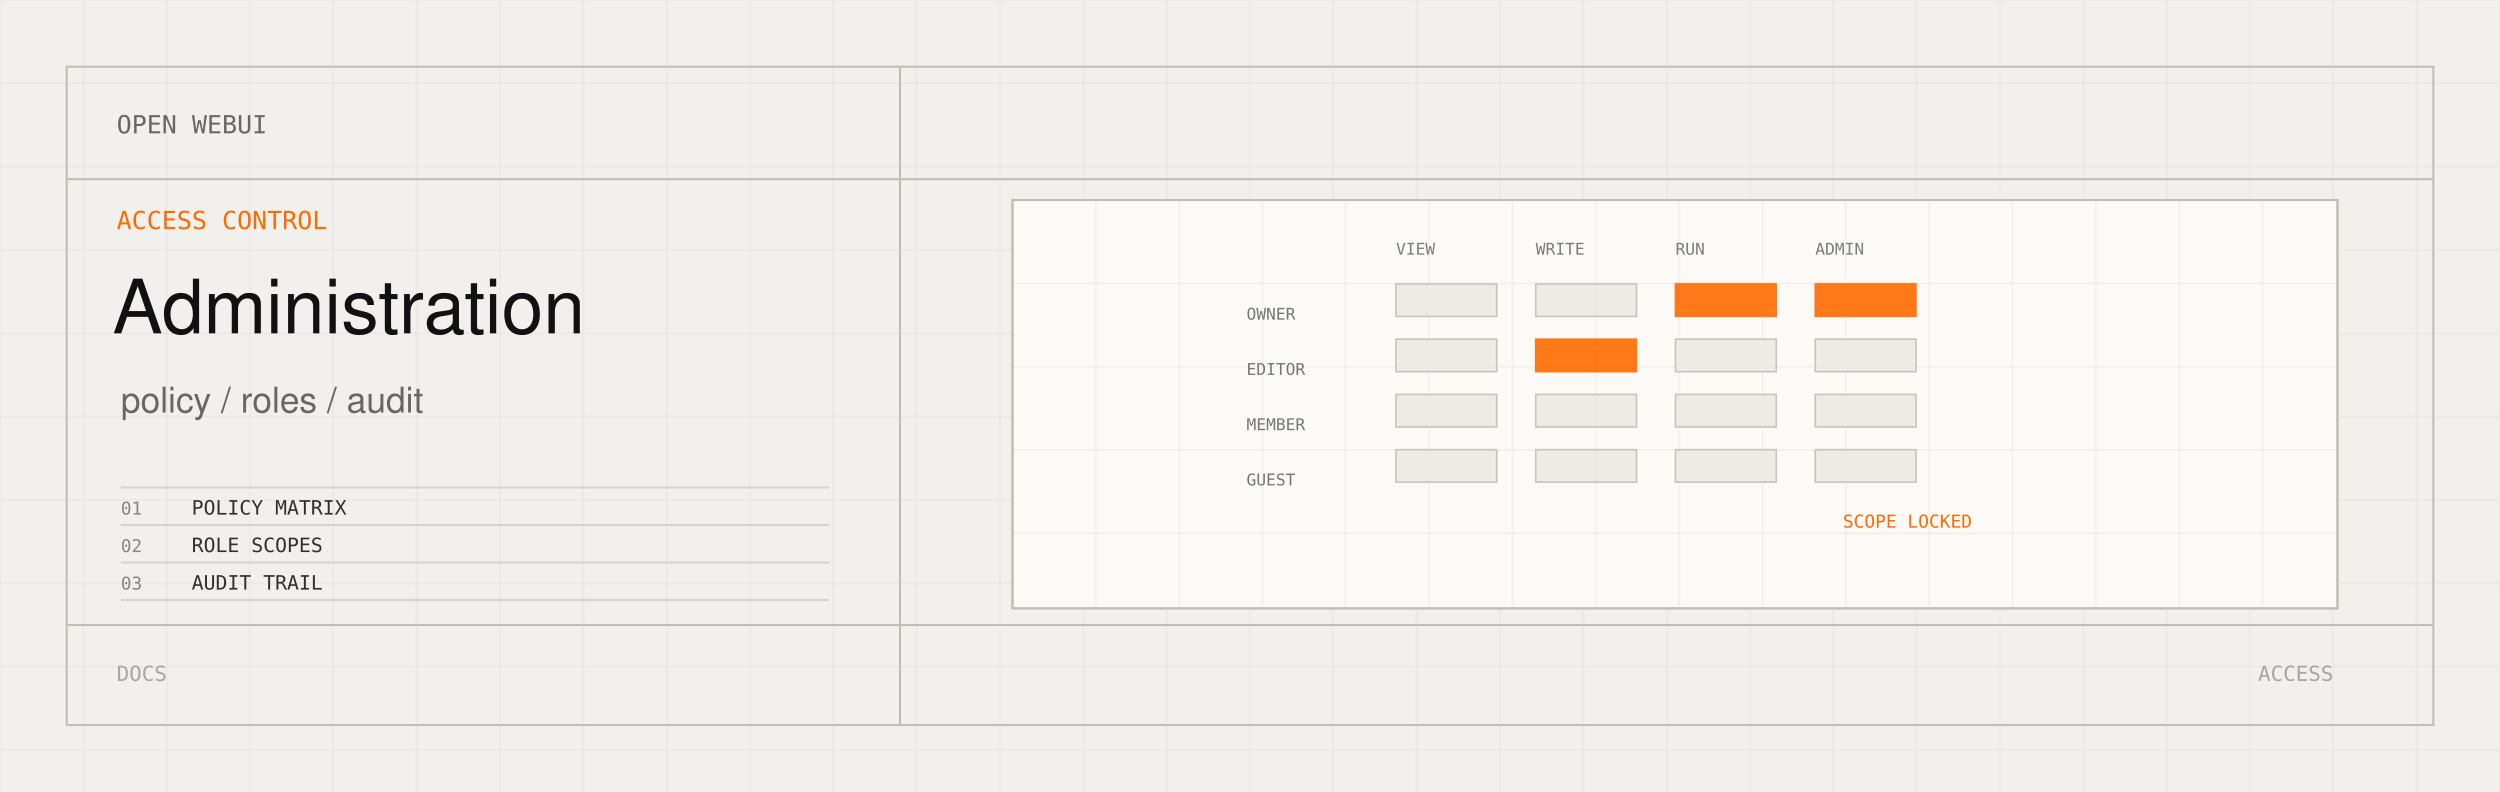
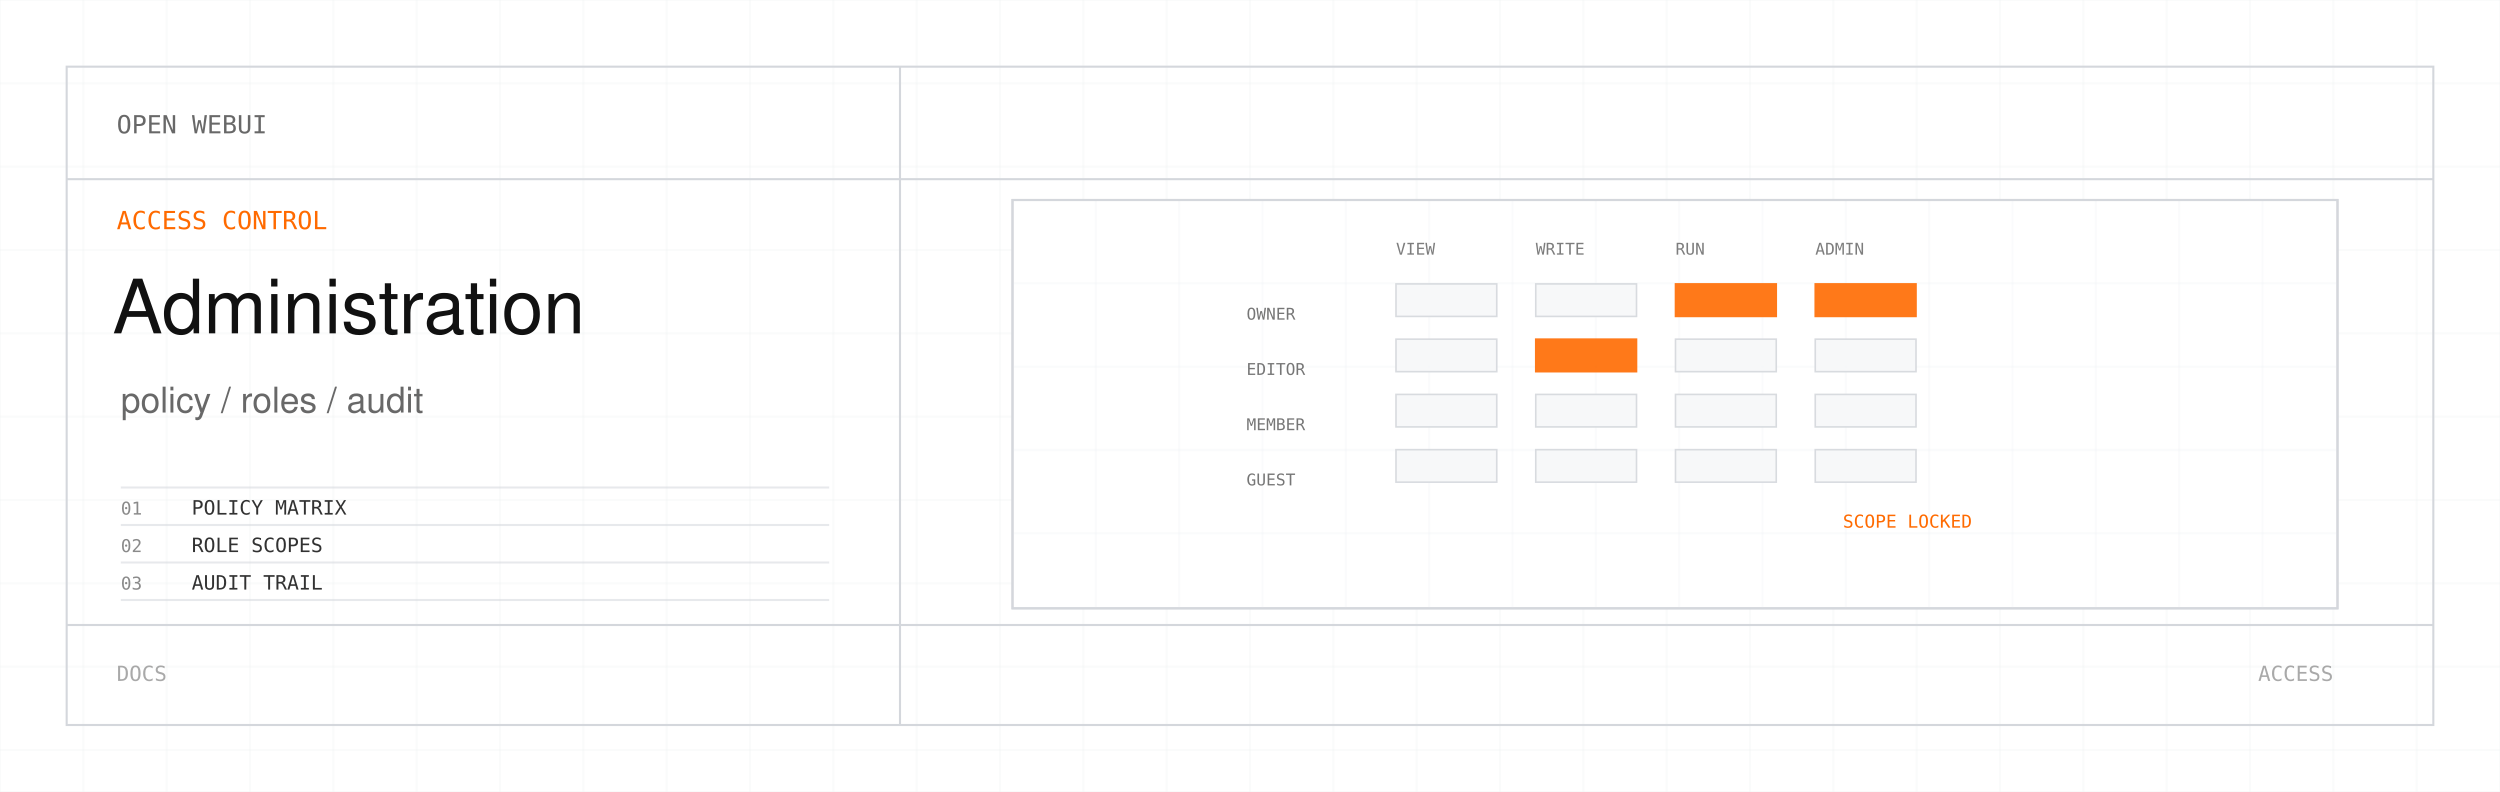
<svg xmlns="http://www.w3.org/2000/svg" viewBox="0 0 1200 380">
  <defs>
    <clipPath id="administration-light-svg-diagram">
      <rect x="486" y="96" width="636" height="196" />
    </clipPath>
  </defs>
-   <rect width="1200" height="380" fill="#f1f0ed" />
-   <path d="M0 0V380" stroke="#dedbd4" opacity="0.28" />
-   <path d="M40 0V380" stroke="#dedbd4" opacity="0.28" />
-   <path d="M80 0V380" stroke="#dedbd4" opacity="0.28" />
-   <path d="M120 0V380" stroke="#dedbd4" opacity="0.28" />
-   <path d="M160 0V380" stroke="#dedbd4" opacity="0.28" />
-   <path d="M200 0V380" stroke="#dedbd4" opacity="0.28" />
-   <path d="M240 0V380" stroke="#dedbd4" opacity="0.28" />
-   <path d="M280 0V380" stroke="#dedbd4" opacity="0.28" />
-   <path d="M320 0V380" stroke="#dedbd4" opacity="0.28" />
-   <path d="M360 0V380" stroke="#dedbd4" opacity="0.28" />
-   <path d="M400 0V380" stroke="#dedbd4" opacity="0.28" />
-   <path d="M440 0V380" stroke="#dedbd4" opacity="0.28" />
-   <path d="M480 0V380" stroke="#dedbd4" opacity="0.28" />
-   <path d="M520 0V380" stroke="#dedbd4" opacity="0.28" />
-   <path d="M560 0V380" stroke="#dedbd4" opacity="0.28" />
-   <path d="M600 0V380" stroke="#dedbd4" opacity="0.28" />
-   <path d="M640 0V380" stroke="#dedbd4" opacity="0.28" />
-   <path d="M680 0V380" stroke="#dedbd4" opacity="0.28" />
-   <path d="M720 0V380" stroke="#dedbd4" opacity="0.28" />
-   <path d="M760 0V380" stroke="#dedbd4" opacity="0.28" />
-   <path d="M800 0V380" stroke="#dedbd4" opacity="0.28" />
-   <path d="M840 0V380" stroke="#dedbd4" opacity="0.28" />
-   <path d="M880 0V380" stroke="#dedbd4" opacity="0.28" />
-   <path d="M920 0V380" stroke="#dedbd4" opacity="0.28" />
-   <path d="M960 0V380" stroke="#dedbd4" opacity="0.28" />
-   <path d="M1000 0V380" stroke="#dedbd4" opacity="0.28" />
-   <path d="M1040 0V380" stroke="#dedbd4" opacity="0.28" />
-   <path d="M1080 0V380" stroke="#dedbd4" opacity="0.28" />
-   <path d="M1120 0V380" stroke="#dedbd4" opacity="0.28" />
-   <path d="M1160 0V380" stroke="#dedbd4" opacity="0.28" />
-   <path d="M1200 0V380" stroke="#dedbd4" opacity="0.28" />
-   <path d="M0 0H1200" stroke="#dedbd4" opacity="0.28" />
-   <path d="M0 40H1200" stroke="#dedbd4" opacity="0.28" />
-   <path d="M0 80H1200" stroke="#dedbd4" opacity="0.28" />
-   <path d="M0 120H1200" stroke="#dedbd4" opacity="0.28" />
-   <path d="M0 160H1200" stroke="#dedbd4" opacity="0.28" />
-   <path d="M0 200H1200" stroke="#dedbd4" opacity="0.28" />
-   <path d="M0 240H1200" stroke="#dedbd4" opacity="0.28" />
-   <path d="M0 280H1200" stroke="#dedbd4" opacity="0.28" />
-   <path d="M0 320H1200" stroke="#dedbd4" opacity="0.28" />
-   <path d="M0 360H1200" stroke="#dedbd4" opacity="0.28" />
-   <rect x="32" y="32" width="1136" height="316" fill="none" stroke="#c1beb6" stroke-width="1" />
-   <path d="M32 86H1168M432 32V348M32 300H1168" stroke="#c1beb6" stroke-width="1" />
+   <rect width="1200" height="380" fill="#ffffff" />
+   <path d="M0 0V380" stroke="#eceff2" opacity="0.28" />
+   <path d="M40 0V380" stroke="#eceff2" opacity="0.28" />
+   <path d="M80 0V380" stroke="#eceff2" opacity="0.28" />
+   <path d="M120 0V380" stroke="#eceff2" opacity="0.28" />
+   <path d="M160 0V380" stroke="#eceff2" opacity="0.28" />
+   <path d="M200 0V380" stroke="#eceff2" opacity="0.28" />
+   <path d="M240 0V380" stroke="#eceff2" opacity="0.28" />
+   <path d="M280 0V380" stroke="#eceff2" opacity="0.28" />
+   <path d="M320 0V380" stroke="#eceff2" opacity="0.28" />
+   <path d="M360 0V380" stroke="#eceff2" opacity="0.28" />
+   <path d="M400 0V380" stroke="#eceff2" opacity="0.28" />
+   <path d="M440 0V380" stroke="#eceff2" opacity="0.28" />
+   <path d="M480 0V380" stroke="#eceff2" opacity="0.28" />
+   <path d="M520 0V380" stroke="#eceff2" opacity="0.28" />
+   <path d="M560 0V380" stroke="#eceff2" opacity="0.28" />
+   <path d="M600 0V380" stroke="#eceff2" opacity="0.28" />
+   <path d="M640 0V380" stroke="#eceff2" opacity="0.28" />
+   <path d="M680 0V380" stroke="#eceff2" opacity="0.28" />
+   <path d="M720 0V380" stroke="#eceff2" opacity="0.28" />
+   <path d="M760 0V380" stroke="#eceff2" opacity="0.28" />
+   <path d="M800 0V380" stroke="#eceff2" opacity="0.28" />
+   <path d="M840 0V380" stroke="#eceff2" opacity="0.28" />
+   <path d="M880 0V380" stroke="#eceff2" opacity="0.28" />
+   <path d="M920 0V380" stroke="#eceff2" opacity="0.28" />
+   <path d="M960 0V380" stroke="#eceff2" opacity="0.28" />
+   <path d="M1000 0V380" stroke="#eceff2" opacity="0.28" />
+   <path d="M1040 0V380" stroke="#eceff2" opacity="0.28" />
+   <path d="M1080 0V380" stroke="#eceff2" opacity="0.28" />
+   <path d="M1120 0V380" stroke="#eceff2" opacity="0.28" />
+   <path d="M1160 0V380" stroke="#eceff2" opacity="0.28" />
+   <path d="M1200 0V380" stroke="#eceff2" opacity="0.28" />
+   <path d="M0 0H1200" stroke="#eceff2" opacity="0.28" />
+   <path d="M0 40H1200" stroke="#eceff2" opacity="0.28" />
+   <path d="M0 80H1200" stroke="#eceff2" opacity="0.28" />
+   <path d="M0 120H1200" stroke="#eceff2" opacity="0.28" />
+   <path d="M0 160H1200" stroke="#eceff2" opacity="0.28" />
+   <path d="M0 200H1200" stroke="#eceff2" opacity="0.28" />
+   <path d="M0 240H1200" stroke="#eceff2" opacity="0.28" />
+   <path d="M0 280H1200" stroke="#eceff2" opacity="0.28" />
+   <path d="M0 320H1200" stroke="#eceff2" opacity="0.28" />
+   <path d="M0 360H1200" stroke="#eceff2" opacity="0.28" />
+   <rect x="32" y="32" width="1136" height="316" fill="none" stroke="#d4d7dc" stroke-width="1" />
+   <path d="M32 86H1168M432 32V348M32 300H1168" stroke="#d4d7dc" stroke-width="1" />
  <text x="56" y="64" font-family="JetBrains Mono, SFMono-Regular, Menlo, Consolas, monospace" font-size="12" fill="#585858" opacity="0.9" text-anchor="start">OPEN WEBUI</text>
  <text x="56" y="110" font-family="JetBrains Mono, SFMono-Regular, Menlo, Consolas, monospace" font-size="12" fill="#ff6a00" opacity="1" text-anchor="start">ACCESS CONTROL</text>
  <text x="54" y="160" font-family="Helvetica Neue, Helvetica, Arial, sans-serif" font-size="36" font-weight="400" fill="#111111" opacity="1" text-anchor="start">Administration</text>
  <text x="58" y="198" font-family="Helvetica Neue, Helvetica, Arial, sans-serif" font-size="17" font-weight="350" fill="#585858" opacity="0.9" text-anchor="start">policy / roles / audit</text>
-   <path d="M58 234H398" stroke="#c1beb6" opacity="0.55" />
+   <path d="M58 234H398" stroke="#d4d7dc" opacity="0.55" />
  <text x="58" y="247" font-family="JetBrains Mono, SFMono-Regular, Menlo, Consolas, monospace" font-size="8.5" fill="#585858" opacity="0.7" text-anchor="start">01</text>
  <text x="92" y="247" font-family="JetBrains Mono, SFMono-Regular, Menlo, Consolas, monospace" font-size="9.5" fill="#111111" opacity="0.86" text-anchor="start">POLICY MATRIX</text>
-   <path d="M58 252H398" stroke="#c1beb6" opacity="0.55" />
+   <path d="M58 252H398" stroke="#d4d7dc" opacity="0.55" />
  <text x="58" y="265" font-family="JetBrains Mono, SFMono-Regular, Menlo, Consolas, monospace" font-size="8.5" fill="#585858" opacity="0.7" text-anchor="start">02</text>
  <text x="92" y="265" font-family="JetBrains Mono, SFMono-Regular, Menlo, Consolas, monospace" font-size="9.5" fill="#111111" opacity="0.86" text-anchor="start">ROLE SCOPES</text>
-   <path d="M58 270H398" stroke="#c1beb6" opacity="0.55" />
+   <path d="M58 270H398" stroke="#d4d7dc" opacity="0.55" />
  <text x="58" y="283" font-family="JetBrains Mono, SFMono-Regular, Menlo, Consolas, monospace" font-size="8.5" fill="#585858" opacity="0.7" text-anchor="start">03</text>
  <text x="92" y="283" font-family="JetBrains Mono, SFMono-Regular, Menlo, Consolas, monospace" font-size="9.5" fill="#111111" opacity="0.86" text-anchor="start">AUDIT TRAIL</text>
-   <path d="M58 288H398" stroke="#c1beb6" opacity="0.55" />
-   <rect x="486" y="96" width="636" height="196" fill="#fbfaf7" stroke="#c1beb6" />
+   <path d="M58 288H398" stroke="#d4d7dc" opacity="0.55" />
+   <rect x="486" y="96" width="636" height="196" fill="#ffffff" stroke="#d4d7dc" />
  <g clip-path="url(#administration-light-svg-diagram)">
-     <path d="M526 96V292" stroke="#dedbd4" opacity="0.24" />
-     <path d="M566 96V292" stroke="#dedbd4" opacity="0.24" />
-     <path d="M606 96V292" stroke="#dedbd4" opacity="0.24" />
-     <path d="M646 96V292" stroke="#dedbd4" opacity="0.24" />
-     <path d="M686 96V292" stroke="#dedbd4" opacity="0.24" />
-     <path d="M726 96V292" stroke="#dedbd4" opacity="0.24" />
-     <path d="M766 96V292" stroke="#dedbd4" opacity="0.24" />
-     <path d="M806 96V292" stroke="#dedbd4" opacity="0.24" />
-     <path d="M846 96V292" stroke="#dedbd4" opacity="0.24" />
-     <path d="M886 96V292" stroke="#dedbd4" opacity="0.24" />
-     <path d="M926 96V292" stroke="#dedbd4" opacity="0.24" />
-     <path d="M966 96V292" stroke="#dedbd4" opacity="0.24" />
-     <path d="M1006 96V292" stroke="#dedbd4" opacity="0.24" />
-     <path d="M1046 96V292" stroke="#dedbd4" opacity="0.24" />
-     <path d="M1086 96V292" stroke="#dedbd4" opacity="0.24" />
-     <path d="M486 136H1122" stroke="#dedbd4" opacity="0.24" />
-     <path d="M486 176H1122" stroke="#dedbd4" opacity="0.24" />
-     <path d="M486 216H1122" stroke="#dedbd4" opacity="0.24" />
-     <path d="M486 256H1122" stroke="#dedbd4" opacity="0.24" />
+     <path d="M526 96V292" stroke="#eceff2" opacity="0.24" />
+     <path d="M566 96V292" stroke="#eceff2" opacity="0.24" />
+     <path d="M606 96V292" stroke="#eceff2" opacity="0.24" />
+     <path d="M646 96V292" stroke="#eceff2" opacity="0.24" />
+     <path d="M686 96V292" stroke="#eceff2" opacity="0.24" />
+     <path d="M726 96V292" stroke="#eceff2" opacity="0.24" />
+     <path d="M766 96V292" stroke="#eceff2" opacity="0.24" />
+     <path d="M806 96V292" stroke="#eceff2" opacity="0.24" />
+     <path d="M846 96V292" stroke="#eceff2" opacity="0.24" />
+     <path d="M886 96V292" stroke="#eceff2" opacity="0.24" />
+     <path d="M926 96V292" stroke="#eceff2" opacity="0.24" />
+     <path d="M966 96V292" stroke="#eceff2" opacity="0.24" />
+     <path d="M1006 96V292" stroke="#eceff2" opacity="0.24" />
+     <path d="M1046 96V292" stroke="#eceff2" opacity="0.24" />
+     <path d="M1086 96V292" stroke="#eceff2" opacity="0.24" />
+     <path d="M486 136H1122" stroke="#eceff2" opacity="0.24" />
+     <path d="M486 176H1122" stroke="#eceff2" opacity="0.24" />
+     <path d="M486 216H1122" stroke="#eceff2" opacity="0.24" />
+     <path d="M486 256H1122" stroke="#eceff2" opacity="0.24" />
    <g transform="translate(798 194) scale(0.78) translate(-804 -194)">
      <text x="640" y="102" font-family="JetBrains Mono, SFMono-Regular, Menlo, Consolas, monospace" font-size="10" fill="#585858" opacity="0.78" text-anchor="start">VIEW</text>
      <text x="726" y="102" font-family="JetBrains Mono, SFMono-Regular, Menlo, Consolas, monospace" font-size="10" fill="#585858" opacity="0.78" text-anchor="start">WRITE</text>
      <text x="812" y="102" font-family="JetBrains Mono, SFMono-Regular, Menlo, Consolas, monospace" font-size="10" fill="#585858" opacity="0.78" text-anchor="start">RUN</text>
      <text x="898" y="102" font-family="JetBrains Mono, SFMono-Regular, Menlo, Consolas, monospace" font-size="10" fill="#585858" opacity="0.78" text-anchor="start">ADMIN</text>
      <text x="548" y="142" font-family="JetBrains Mono, SFMono-Regular, Menlo, Consolas, monospace" font-size="10" fill="#585858" opacity="0.82" text-anchor="start">OWNER</text>
-       <rect x="640" y="120" width="62" height="20" fill="#ebe9e4" stroke="#c1beb6" opacity="0.9" />
-       <rect x="726" y="120" width="62" height="20" fill="#ebe9e4" stroke="#c1beb6" opacity="0.9" />
+       <rect x="640" y="120" width="62" height="20" fill="#f6f7f8" stroke="#d4d7dc" opacity="0.9" />
+       <rect x="726" y="120" width="62" height="20" fill="#f6f7f8" stroke="#d4d7dc" opacity="0.9" />
      <rect x="812" y="120" width="62" height="20" fill="#ff6a00" stroke="#ff6a00" opacity="0.9" />
      <rect x="898" y="120" width="62" height="20" fill="#ff6a00" stroke="#ff6a00" opacity="0.9" />
      <text x="548" y="176" font-family="JetBrains Mono, SFMono-Regular, Menlo, Consolas, monospace" font-size="10" fill="#585858" opacity="0.82" text-anchor="start">EDITOR</text>
-       <rect x="640" y="154" width="62" height="20" fill="#ebe9e4" stroke="#c1beb6" opacity="0.9" />
+       <rect x="640" y="154" width="62" height="20" fill="#f6f7f8" stroke="#d4d7dc" opacity="0.9" />
      <rect x="726" y="154" width="62" height="20" fill="#ff6a00" stroke="#ff6a00" opacity="0.9" />
-       <rect x="812" y="154" width="62" height="20" fill="#ebe9e4" stroke="#c1beb6" opacity="0.9" />
-       <rect x="898" y="154" width="62" height="20" fill="#ebe9e4" stroke="#c1beb6" opacity="0.9" />
+       <rect x="812" y="154" width="62" height="20" fill="#f6f7f8" stroke="#d4d7dc" opacity="0.9" />
+       <rect x="898" y="154" width="62" height="20" fill="#f6f7f8" stroke="#d4d7dc" opacity="0.9" />
      <text x="548" y="210" font-family="JetBrains Mono, SFMono-Regular, Menlo, Consolas, monospace" font-size="10" fill="#585858" opacity="0.82" text-anchor="start">MEMBER</text>
-       <rect x="640" y="188" width="62" height="20" fill="#ebe9e4" stroke="#c1beb6" opacity="0.9" />
-       <rect x="726" y="188" width="62" height="20" fill="#ebe9e4" stroke="#c1beb6" opacity="0.9" />
-       <rect x="812" y="188" width="62" height="20" fill="#ebe9e4" stroke="#c1beb6" opacity="0.9" />
-       <rect x="898" y="188" width="62" height="20" fill="#ebe9e4" stroke="#c1beb6" opacity="0.9" />
+       <rect x="640" y="188" width="62" height="20" fill="#f6f7f8" stroke="#d4d7dc" opacity="0.9" />
+       <rect x="726" y="188" width="62" height="20" fill="#f6f7f8" stroke="#d4d7dc" opacity="0.9" />
+       <rect x="812" y="188" width="62" height="20" fill="#f6f7f8" stroke="#d4d7dc" opacity="0.9" />
+       <rect x="898" y="188" width="62" height="20" fill="#f6f7f8" stroke="#d4d7dc" opacity="0.9" />
      <text x="548" y="244" font-family="JetBrains Mono, SFMono-Regular, Menlo, Consolas, monospace" font-size="10" fill="#585858" opacity="0.82" text-anchor="start">GUEST</text>
-       <rect x="640" y="222" width="62" height="20" fill="#ebe9e4" stroke="#c1beb6" opacity="0.9" />
-       <rect x="726" y="222" width="62" height="20" fill="#ebe9e4" stroke="#c1beb6" opacity="0.9" />
-       <rect x="812" y="222" width="62" height="20" fill="#ebe9e4" stroke="#c1beb6" opacity="0.9" />
-       <rect x="898" y="222" width="62" height="20" fill="#ebe9e4" stroke="#c1beb6" opacity="0.9" />
+       <rect x="640" y="222" width="62" height="20" fill="#f6f7f8" stroke="#d4d7dc" opacity="0.9" />
+       <rect x="726" y="222" width="62" height="20" fill="#f6f7f8" stroke="#d4d7dc" opacity="0.9" />
+       <rect x="812" y="222" width="62" height="20" fill="#f6f7f8" stroke="#d4d7dc" opacity="0.9" />
+       <rect x="898" y="222" width="62" height="20" fill="#f6f7f8" stroke="#d4d7dc" opacity="0.9" />
      <text x="915" y="270" font-family="JetBrains Mono, SFMono-Regular, Menlo, Consolas, monospace" font-size="11" fill="#ff6a00" opacity="1" text-anchor="start">SCOPE LOCKED</text>
    </g>
  </g>
-   <rect x="486" y="96" width="636" height="196" fill="none" stroke="#c1beb6" />
-   <text x="56" y="324" font-family="JetBrains Mono, SFMono-Regular, Menlo, Consolas, monospace" font-size="10" fill="#8a8a84" opacity="0.72" text-anchor="start" dominant-baseline="middle">DOCS</text>
-   <text x="1120" y="324" font-family="JetBrains Mono, SFMono-Regular, Menlo, Consolas, monospace" font-size="10" fill="#8a8a84" opacity="0.72" text-anchor="end" dominant-baseline="middle">ACCESS</text>
+   <rect x="486" y="96" width="636" height="196" fill="none" stroke="#d4d7dc" />
+   <text x="56" y="324" font-family="JetBrains Mono, SFMono-Regular, Menlo, Consolas, monospace" font-size="10" fill="#888888" opacity="0.72" text-anchor="start" dominant-baseline="middle">DOCS</text>
+   <text x="1120" y="324" font-family="JetBrains Mono, SFMono-Regular, Menlo, Consolas, monospace" font-size="10" fill="#888888" opacity="0.72" text-anchor="end" dominant-baseline="middle">ACCESS</text>
</svg>
